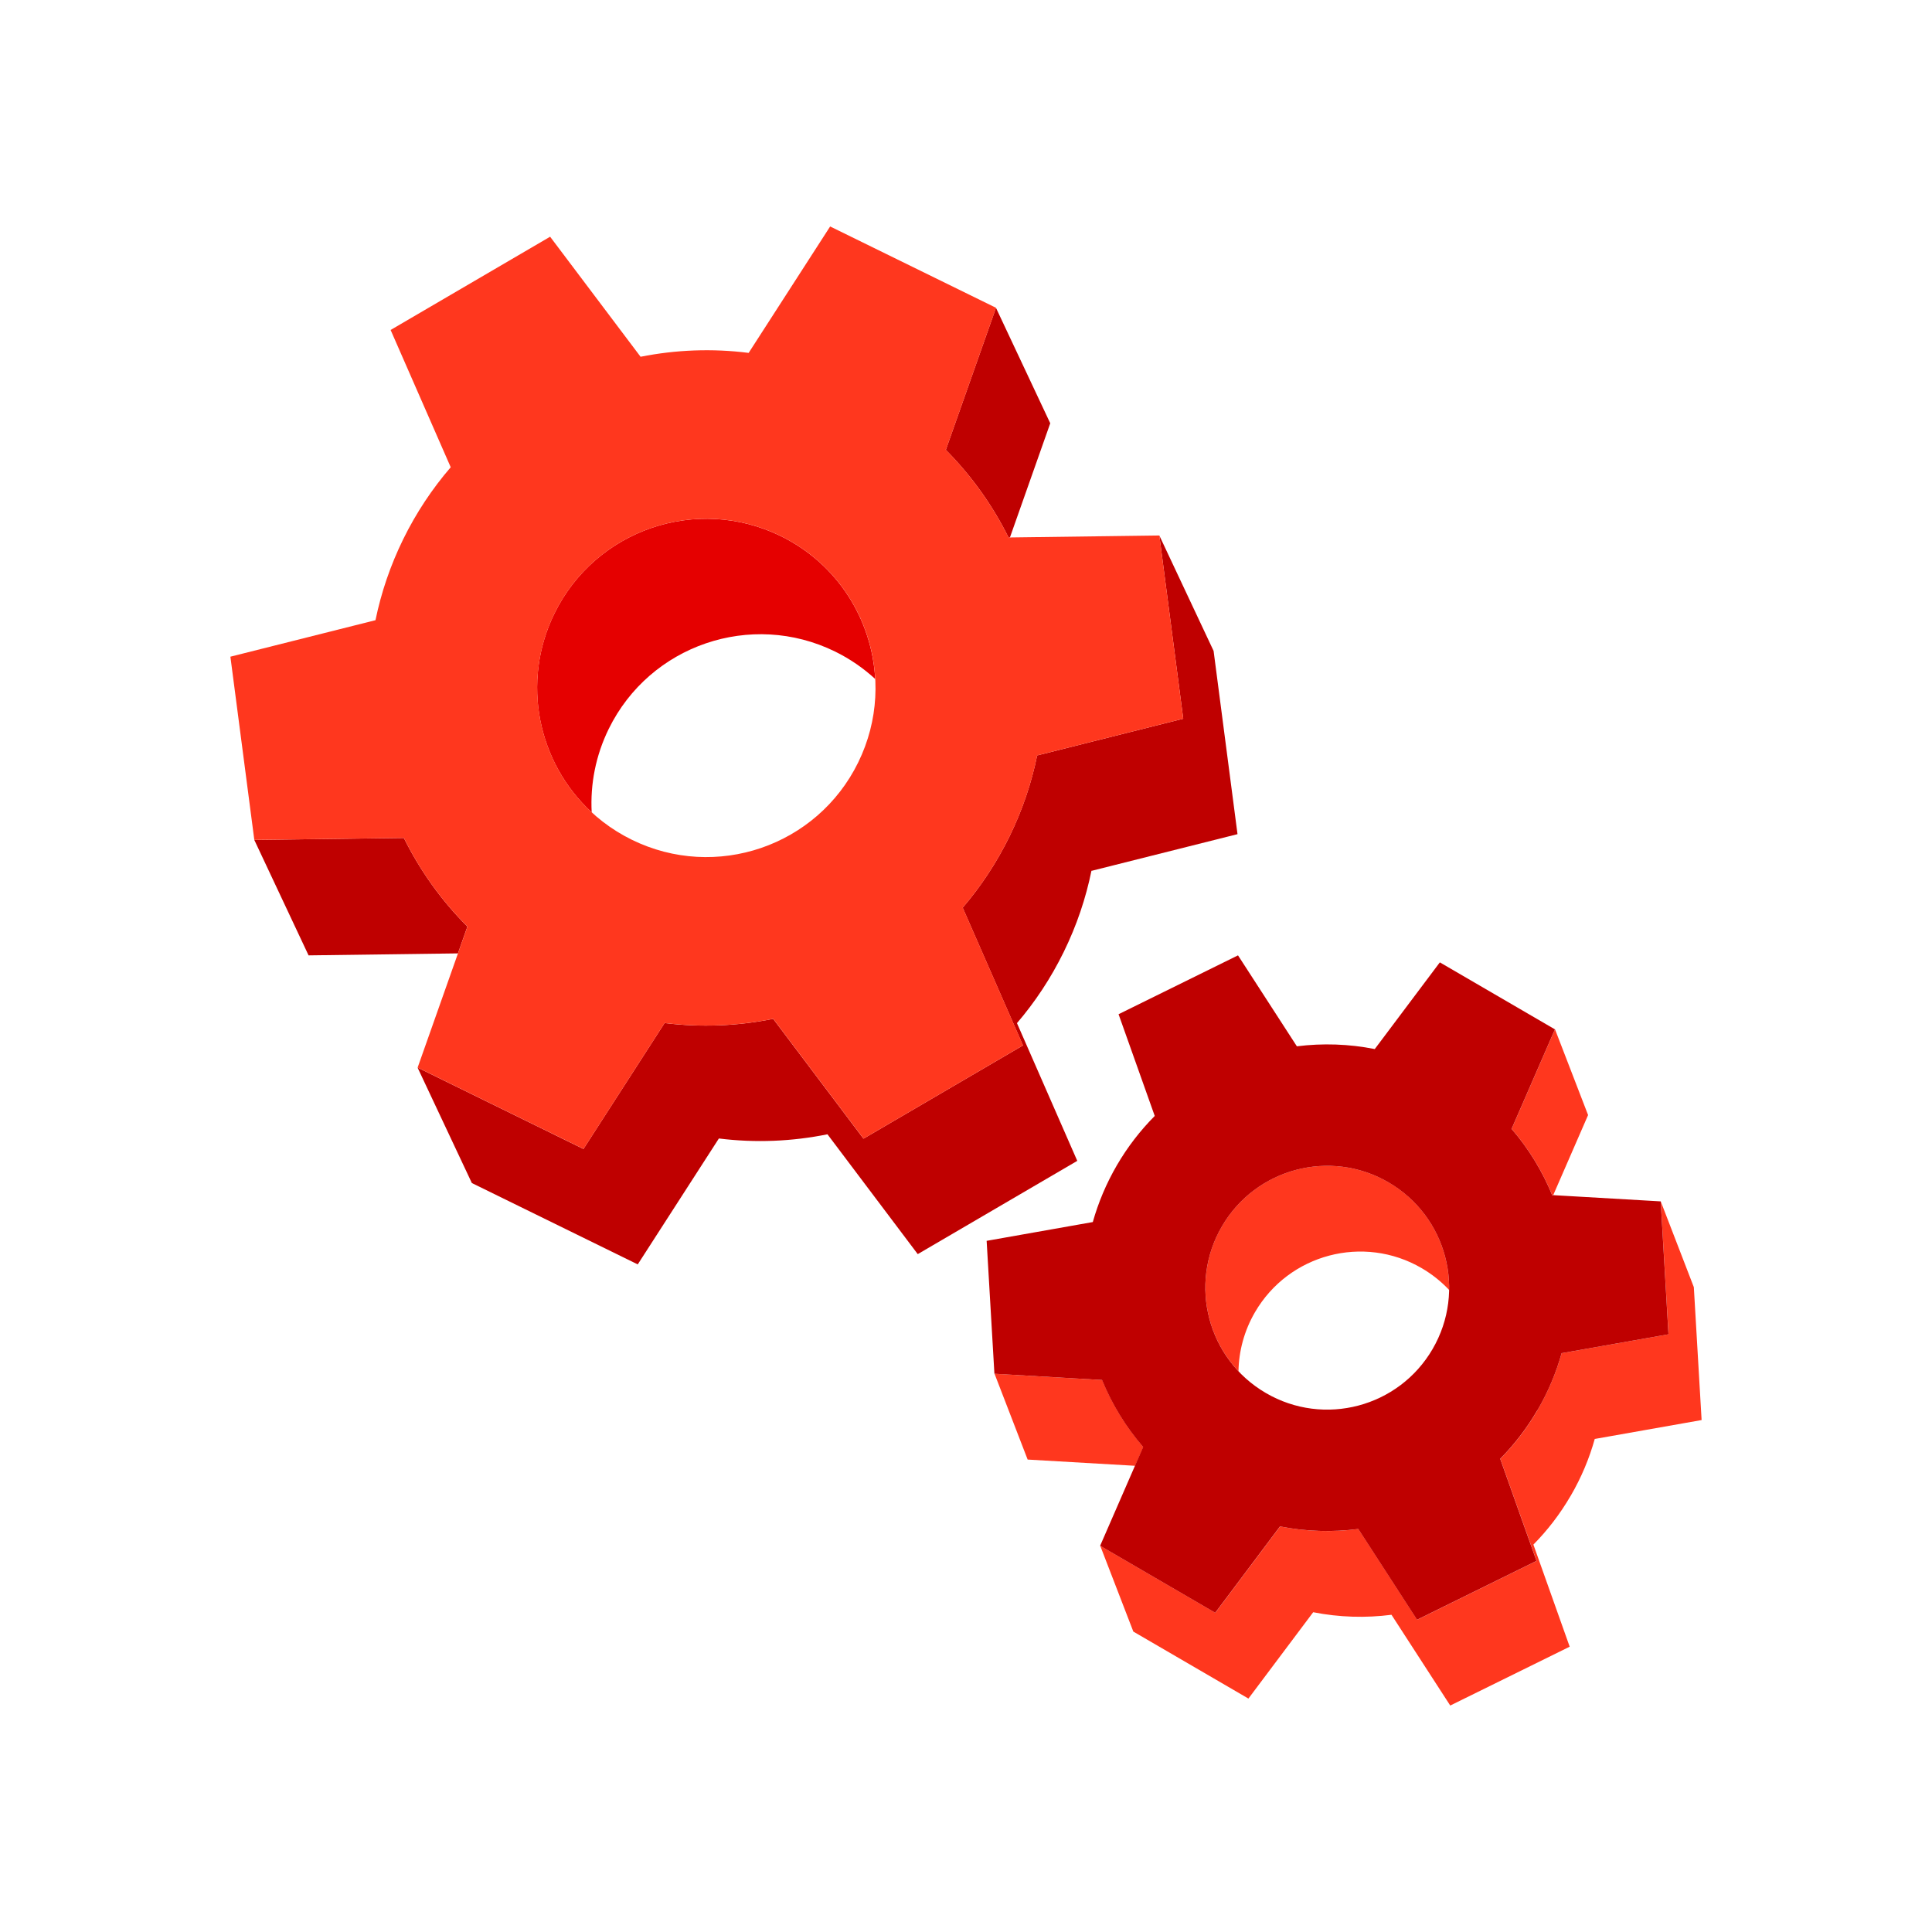
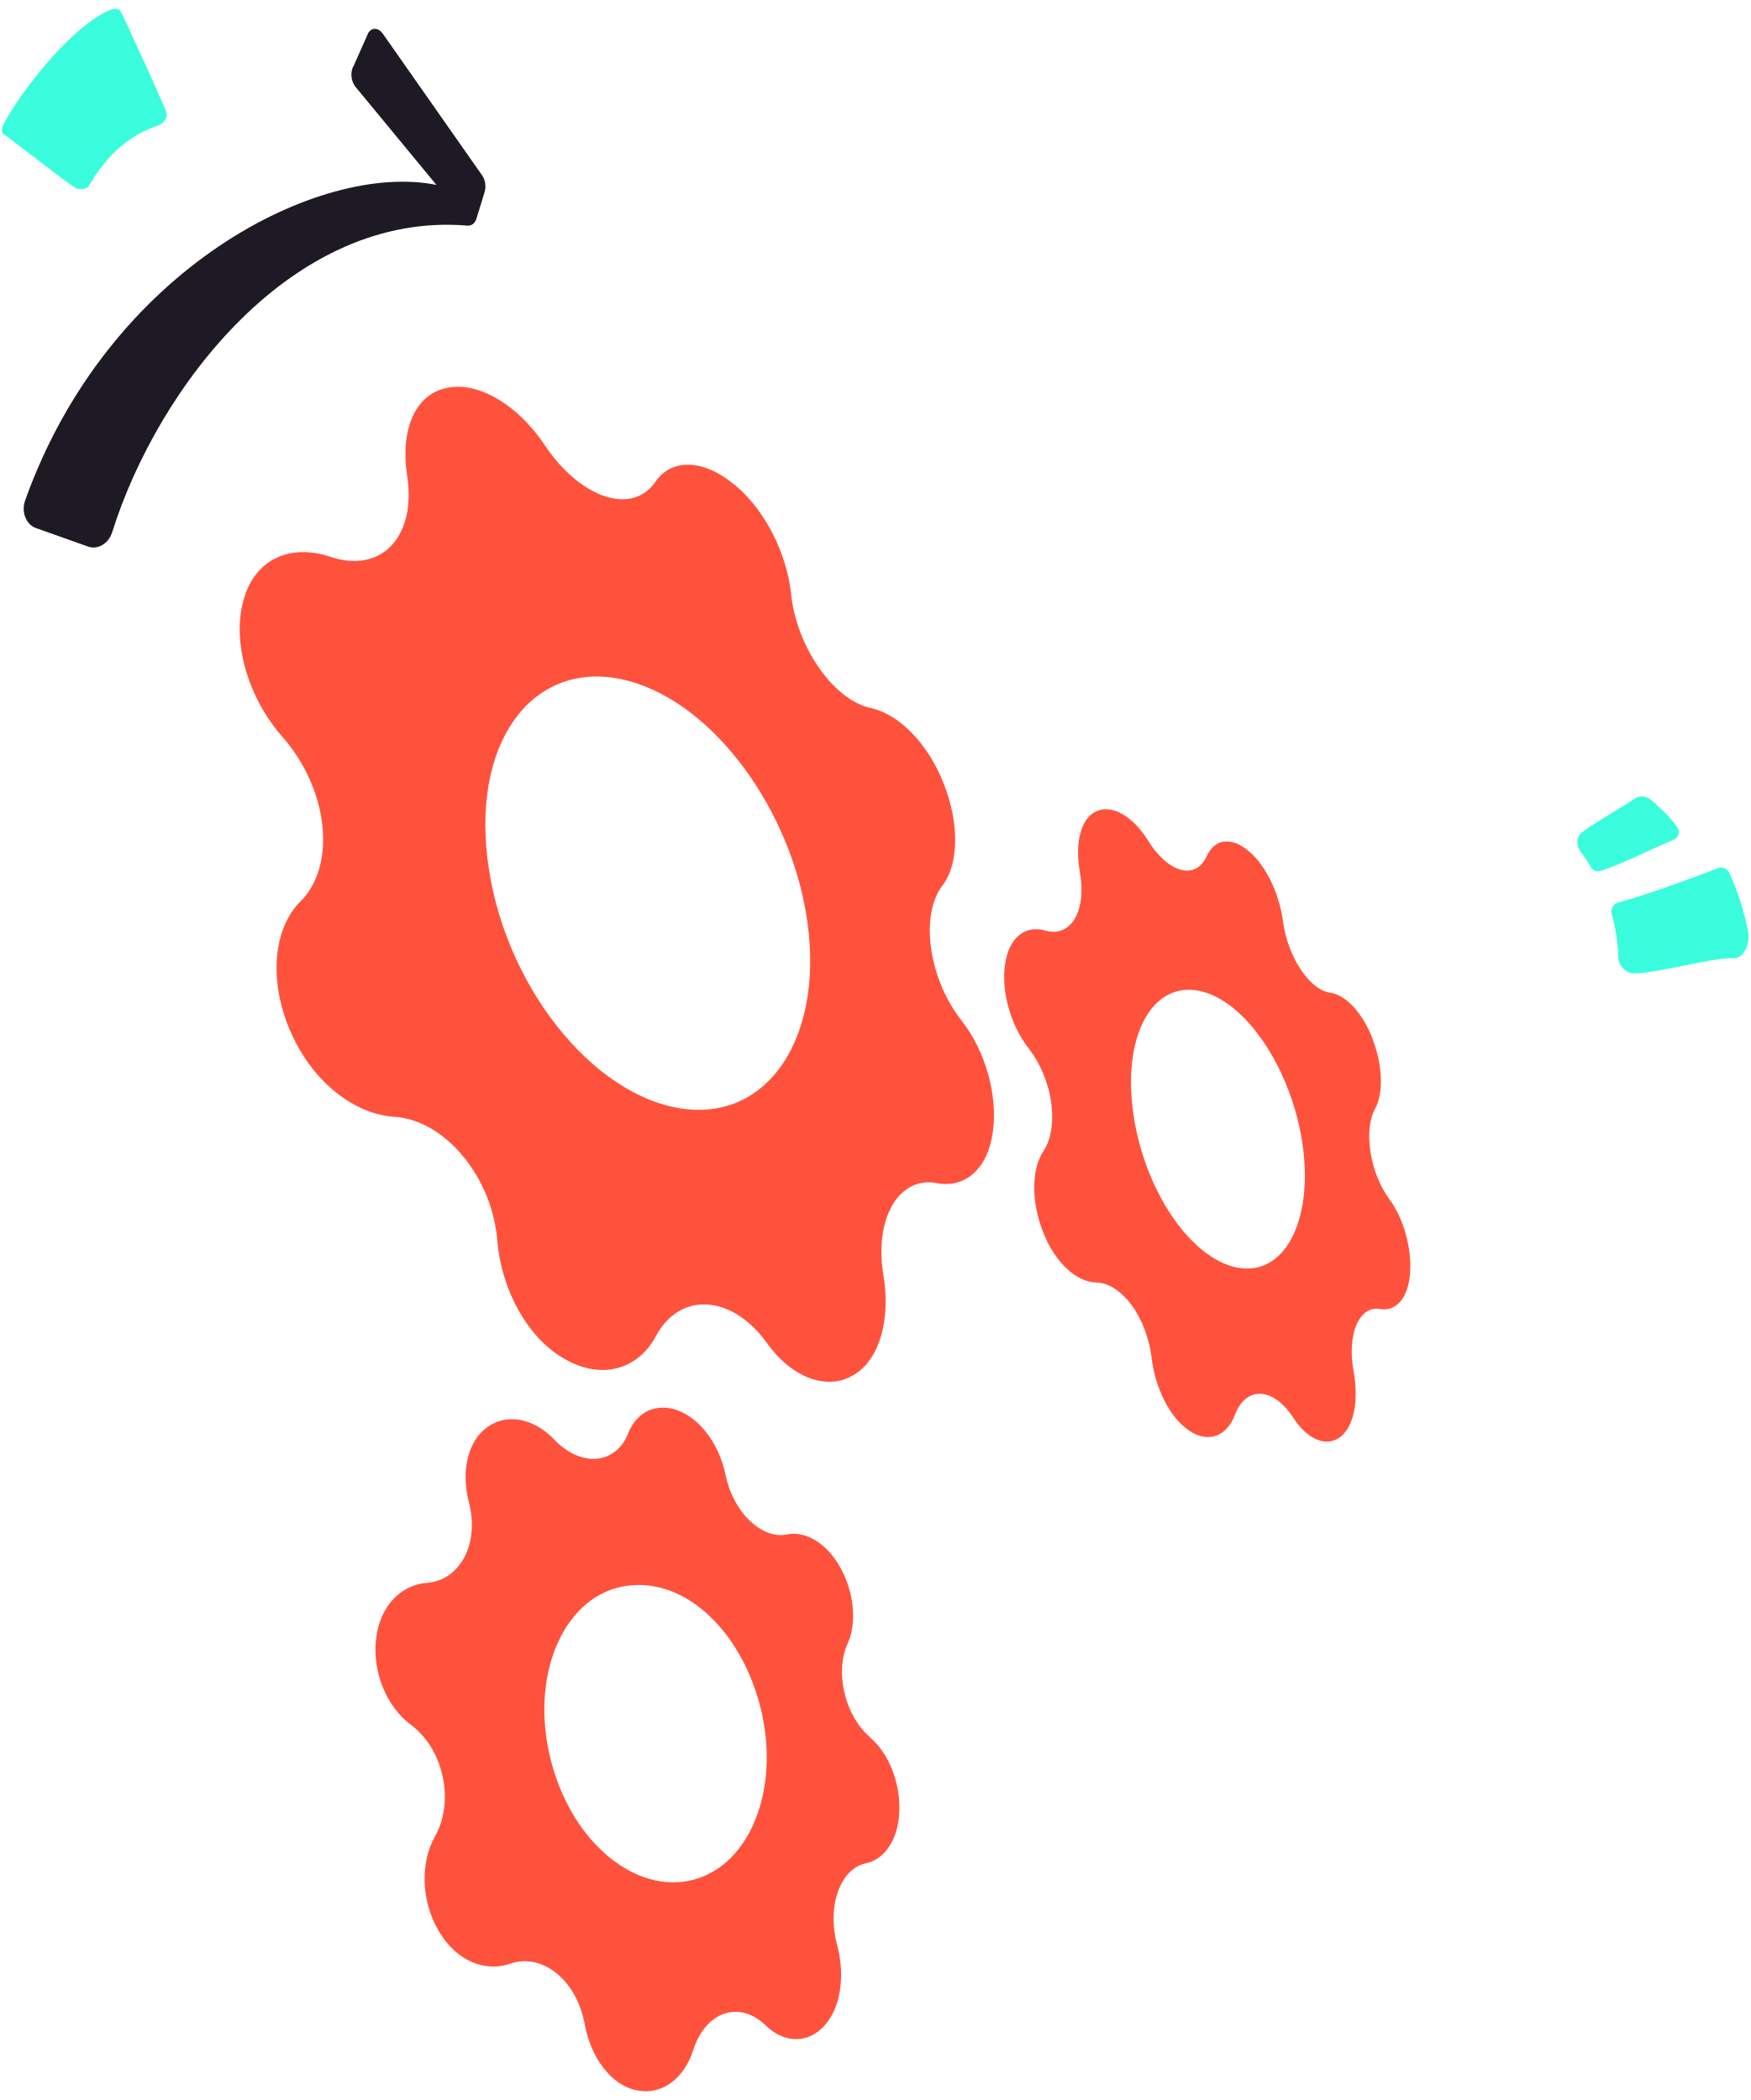
- <svg xmlns="http://www.w3.org/2000/svg" width="120" height="120" viewBox="0 0 120 120" fill="none">
-   <path d="M58.717 27.913C60.345 29.545 61.675 31.419 62.673 33.447L62.665 33.385H62.728L65.233 26.29L61.862 19.12L58.751 27.93L58.715 27.913H58.717Z" fill="#BF0000" />
-   <path d="M37.809 45.274C40.363 40.066 46.657 37.913 51.867 40.468C52.799 40.925 53.632 41.505 54.36 42.173C54.161 38.498 52.036 35.033 48.495 33.297C43.285 30.743 36.992 32.894 34.437 38.104C32.34 42.38 33.417 47.385 36.751 50.455C36.658 48.721 36.992 46.942 37.809 45.274Z" fill="#E50000" />
-   <path d="M29.032 57.553C27.408 55.929 26.084 54.063 25.084 52.047L15.795 52.17L19.166 59.34L28.444 59.217L29.03 57.553H29.032Z" fill="#BF0000" />
-   <path d="M66.068 59.132C66.877 57.484 67.448 55.781 67.797 54.061L67.801 54.089L76.864 51.811L75.379 40.43L72.008 33.26L73.493 44.64L64.43 46.919L64.426 46.891C64.076 48.61 63.506 50.314 62.697 51.962C61.899 53.588 60.919 55.063 59.794 56.379L63.539 64.933L53.632 70.725L48.024 63.283C45.825 63.728 43.549 63.825 41.279 63.543L36.24 71.364L25.936 66.31L29.308 73.481L39.611 78.534L44.651 70.713C46.921 70.996 49.199 70.898 51.395 70.453L57.003 77.896L66.911 72.103L63.166 63.549C64.291 62.235 65.271 60.758 66.068 59.132Z" fill="#BF0000" />
-   <path d="M62.7 51.962C63.509 50.313 64.079 48.61 64.429 46.89L64.433 46.918L73.494 44.64L72.009 33.26L62.666 33.383L62.674 33.444C61.674 31.417 60.346 29.542 58.718 27.91L58.754 27.928L61.865 19.118L51.562 14.066L46.5 21.919C44.242 21.632 41.976 21.724 39.787 22.159L34.169 14.703L24.262 20.495L27.995 29.021C26.85 30.351 25.852 31.846 25.043 33.494C24.242 35.128 23.672 36.818 23.322 38.521L14.31 40.788L15.796 52.168L25.085 52.045C26.083 54.063 27.409 55.927 29.033 57.551L25.94 66.308L36.243 71.361L41.282 63.541C43.552 63.823 45.831 63.726 48.027 63.281L53.635 70.723L63.543 64.93L59.797 56.377C60.922 55.063 61.903 53.586 62.7 51.959V51.962ZM39.247 52.16C34.038 49.606 31.886 43.312 34.44 38.102C36.994 32.894 43.288 30.741 48.498 33.295C53.706 35.85 55.859 42.143 53.305 47.354C50.751 52.564 44.457 54.715 39.247 52.16Z" fill="#FF371E" />
-   <path d="M93.87 70.093C94.957 71.35 95.816 72.765 96.43 74.274V74.228L96.474 74.23L98.639 69.258L96.584 63.931L93.896 70.105L93.872 70.091L93.87 70.093Z" fill="#FF371E" />
-   <path d="M77.951 81.5C80.054 77.886 84.69 76.661 88.302 78.766C88.95 79.144 89.518 79.601 90.007 80.12C90.053 77.466 88.703 74.868 86.246 73.439C82.632 71.336 77.999 72.56 75.895 76.172C74.168 79.138 74.685 82.792 76.925 85.169C76.947 83.919 77.277 82.657 77.951 81.5Z" fill="#FF371E" />
-   <path d="M71.011 89.876C69.928 88.626 69.071 87.217 68.457 85.716L61.773 85.328L63.829 90.656L70.504 91.043L71.011 89.878V89.876Z" fill="#FF371E" />
-   <path d="M97.556 92.912C98.222 91.769 98.721 90.572 99.059 89.355V89.375L105.69 88.202L105.207 79.947L103.152 74.619L103.635 82.875L97.003 84.048V84.028C96.663 85.246 96.164 86.441 95.498 87.584C94.842 88.711 94.063 89.723 93.186 90.61L95.441 96.951L88.022 100.607L84.372 94.969C82.77 95.178 81.128 95.13 79.51 94.81L75.486 100.173L68.338 96.013L70.393 101.34L77.542 105.501L81.565 100.138C83.183 100.458 84.825 100.503 86.428 100.297L90.077 105.934L97.496 102.279L95.242 95.937C96.119 95.051 96.898 94.039 97.554 92.912H97.556Z" fill="#FF371E" />
-   <path d="M95.498 87.585C96.164 86.442 96.663 85.245 97.001 84.028V84.048L103.632 82.876L103.149 74.62L96.426 74.23V74.276C95.814 72.767 94.955 71.352 93.868 70.095L93.891 70.109L96.579 63.935L89.431 59.774L85.389 65.159C83.781 64.839 82.147 64.788 80.551 64.988L76.895 59.339L69.476 62.995L71.723 69.314C70.83 70.211 70.037 71.234 69.371 72.377C68.711 73.513 68.216 74.695 67.876 75.904L61.282 77.071L61.765 85.326L68.449 85.714C69.063 87.215 69.92 88.624 71.003 89.875L68.331 96.011L75.48 100.172L79.503 94.809C81.121 95.129 82.763 95.174 84.366 94.968L88.015 100.605L95.434 96.95L93.18 90.608C94.056 89.722 94.836 88.71 95.492 87.583L95.498 87.585ZM78.629 86.525C75.014 84.422 73.79 79.786 75.895 76.174C77.998 72.56 82.634 71.336 86.246 73.441C89.86 75.544 91.085 80.18 88.98 83.792C86.876 87.406 82.24 88.63 78.629 86.525Z" fill="#BF0000" />
+ <svg xmlns="http://www.w3.org/2000/svg" width="100" height="120" viewBox="0 0 100 120" fill="none">
+   <path d="M21.858 1.908L27.544 10.023C27.722 10.269 27.779 10.658 27.687 10.968L27.224 12.479C27.132 12.789 26.92 12.915 26.685 12.892C16.738 12.062 9.03 22.072 6.407 30.416C6.201 31.063 5.588 31.429 5.038 31.235L2.054 30.175C1.487 29.975 1.201 29.253 1.436 28.595C6.189 15.286 18.318 9.221 24.933 10.567L20.288 4.937C20.037 4.605 20.002 4.067 20.214 3.74L21.039 1.879C21.245 1.559 21.611 1.576 21.858 1.908Z" fill="#1E1A25" />
+   <path d="M91.454 49.763C92.898 49.276 94.215 48.566 95.618 47.982C95.904 47.862 95.996 47.501 95.813 47.255C95.389 46.682 94.959 46.264 94.375 45.749C94.02 45.434 93.619 45.462 93.344 45.663C92.789 46.063 90.659 47.266 90.303 47.633C90.046 47.907 90.052 48.337 90.281 48.641C90.504 48.933 90.71 49.242 90.893 49.557C91.002 49.752 91.237 49.837 91.449 49.763" fill="#39FDDC" />
+   <path d="M92.434 51.583C92.159 51.663 91.993 51.938 92.073 52.213C92.296 53.009 92.428 53.839 92.451 54.675C92.462 55.156 92.817 55.58 93.293 55.62C94.387 55.683 97.914 54.687 99.008 54.755C99.558 54.801 100.022 54.017 99.856 53.186C99.627 52.018 99.266 50.907 98.79 49.876C98.676 49.63 98.384 49.515 98.132 49.613C96.248 50.334 94.364 51.033 92.428 51.583" fill="#39FDDC" />
+   <path d="M0.336 7.754C0.393 7.771 4.178 10.732 4.384 10.772C4.694 10.84 4.98 10.789 5.1 10.583C5.942 9.168 7.105 7.811 9.017 7.175C9.355 7.061 9.59 6.74 9.516 6.465C9.39 6.007 7.013 0.859 6.916 0.687C6.75 0.4 6.446 0.458 5.896 0.761C3.754 1.924 1.183 5.28 0.232 7.043C0.049 7.387 0.066 7.673 0.336 7.759" fill="#39FDDC" />
+   <path d="M54.928 58.306C54.069 57.23 53.41 55.746 53.193 54.2C52.975 52.654 53.244 51.377 53.84 50.604C54.785 49.378 54.802 47.03 53.926 44.814C53.914 44.78 53.897 44.745 53.886 44.711C52.992 42.46 51.337 40.8 49.751 40.462C48.783 40.255 47.712 39.477 46.807 38.188C45.903 36.9 45.336 35.359 45.198 33.973C44.964 31.677 43.738 29.186 42.026 27.754C41.997 27.731 41.974 27.708 41.946 27.691C40.227 26.254 38.383 26.156 37.433 27.542C36.831 28.413 35.818 28.768 34.569 28.361C33.321 27.954 32.061 26.855 31.128 25.446C29.61 23.161 27.388 21.832 25.63 22.148C25.601 22.148 25.578 22.159 25.55 22.165C23.734 22.503 22.852 24.547 23.259 27.181C23.505 28.768 23.236 30.228 22.383 31.15C21.524 32.083 20.235 32.278 18.884 31.82C16.587 31.047 14.554 31.952 13.919 34.271C13.907 34.305 13.901 34.34 13.89 34.374C13.266 36.705 14.159 39.86 16.129 42.1C17.343 43.474 18.208 45.284 18.414 47.145C18.62 49.006 18.128 50.558 17.166 51.509C15.591 53.066 15.362 56.073 16.564 58.868C16.582 58.908 16.599 58.953 16.622 58.994C17.841 61.8 20.235 63.672 22.52 63.816C23.872 63.901 25.298 64.669 26.46 66.078C27.623 67.486 28.276 69.227 28.413 70.905C28.642 73.706 30.137 76.443 32.221 77.634C32.25 77.651 32.284 77.669 32.313 77.686C34.335 78.831 36.431 78.299 37.473 76.346C38.114 75.149 39.174 74.45 40.445 74.547C41.716 74.645 42.913 75.487 43.818 76.752C45.261 78.762 47.266 79.467 48.743 78.585C48.766 78.573 48.789 78.556 48.806 78.545C50.267 77.663 50.885 75.361 50.467 72.864C50.215 71.369 50.375 69.897 50.988 68.849C51.595 67.819 52.529 67.418 53.514 67.607C55.129 67.916 56.428 66.799 56.715 64.709C56.715 64.68 56.721 64.646 56.726 64.617C57.001 62.573 56.291 60.024 54.917 58.306H54.928ZM39.025 63.357C33.831 62.653 28.699 56.199 27.846 49.058C27.004 42.002 30.738 37.524 35.909 38.91C40.806 40.215 45.278 46.366 46.138 52.769C47.008 59.24 43.933 64.022 39.025 63.357Z" fill="#FF523D" />
+   <path d="M79.376 68.528C78.867 67.841 78.454 66.873 78.294 65.837C78.134 64.8 78.243 63.924 78.552 63.369C79.044 62.481 78.987 60.877 78.431 59.417C78.431 59.394 78.414 59.371 78.409 59.349C77.842 57.871 76.874 56.846 75.986 56.726C75.448 56.651 74.835 56.199 74.302 55.391C73.77 54.584 73.415 53.582 73.295 52.648C73.094 51.108 72.35 49.51 71.388 48.679C71.37 48.668 71.359 48.657 71.342 48.639C70.374 47.815 69.395 47.906 68.942 48.92C68.656 49.556 68.14 49.876 67.476 49.705C66.812 49.533 66.13 48.908 65.598 48.05C64.745 46.664 63.565 45.976 62.688 46.337C62.677 46.337 62.66 46.349 62.648 46.354C61.755 46.732 61.389 48.153 61.692 49.836C61.875 50.85 61.789 51.824 61.406 52.488C61.016 53.152 60.392 53.375 59.716 53.175C58.577 52.849 57.638 53.57 57.42 55.088C57.42 55.111 57.42 55.134 57.408 55.157C57.202 56.674 57.746 58.61 58.766 59.91C59.396 60.711 59.882 61.811 60.048 62.974C60.215 64.136 60.037 65.138 59.608 65.78C58.915 66.822 58.915 68.706 59.59 70.401C59.602 70.424 59.613 70.453 59.619 70.476C60.3 72.177 61.52 73.27 62.637 73.287C63.301 73.299 64.029 73.74 64.653 74.587C65.271 75.435 65.661 76.523 65.787 77.571C65.993 79.323 66.835 81.013 67.917 81.734C67.934 81.746 67.951 81.757 67.963 81.769C69.022 82.468 70.076 82.095 70.551 80.847C70.844 80.074 71.37 79.61 72.035 79.644C72.693 79.679 73.358 80.205 73.873 81.001C74.698 82.278 75.786 82.708 76.559 82.118C76.57 82.107 76.582 82.101 76.593 82.09C77.361 81.494 77.63 79.976 77.326 78.35C77.149 77.371 77.189 76.397 77.498 75.693C77.802 74.994 78.3 74.702 78.85 74.799C79.754 74.96 80.447 74.169 80.556 72.761V72.698C80.653 71.312 80.184 69.622 79.371 68.523L79.376 68.528ZM70.947 72.474C68.243 72.194 65.432 68.254 64.756 63.718C64.086 59.217 65.815 56.061 68.524 56.623C71.141 57.167 73.724 60.998 74.388 65.224C75.053 69.485 73.552 72.743 70.947 72.474Z" fill="#FF523D" />
+   <path d="M49.712 99.275C49.06 98.731 48.51 97.838 48.252 96.767C47.994 95.696 48.075 94.677 48.418 93.938C48.956 92.758 48.796 91.023 48.046 89.649C48.035 89.626 48.023 89.609 48.011 89.586C47.25 88.194 46.024 87.461 44.948 87.684C44.295 87.822 43.528 87.564 42.829 86.894C42.13 86.224 41.649 85.256 41.449 84.283C41.122 82.668 40.126 81.207 38.9 80.669C38.883 80.663 38.866 80.652 38.843 80.646C37.612 80.114 36.403 80.6 35.888 81.9C35.567 82.719 34.937 83.275 34.101 83.355C33.265 83.435 32.372 83.006 31.662 82.261C30.516 81.053 28.993 80.755 27.899 81.511C27.882 81.522 27.865 81.534 27.848 81.545C26.725 82.33 26.324 84.071 26.788 85.846C27.069 86.917 27.011 88.051 26.542 88.956C26.072 89.872 25.282 90.382 24.394 90.45C22.9 90.559 21.703 91.785 21.491 93.617C21.491 93.646 21.485 93.674 21.479 93.697C21.273 95.53 22.075 97.517 23.472 98.559C24.337 99.201 25.013 100.243 25.288 101.509C25.563 102.774 25.374 104.011 24.847 104.945C23.988 106.468 24.079 108.656 25.041 110.305C25.059 110.328 25.07 110.357 25.087 110.38C26.061 112.035 27.699 112.716 29.142 112.212C29.995 111.914 30.957 112.075 31.799 112.762C32.641 113.449 33.191 114.514 33.403 115.665C33.758 117.59 34.914 119.136 36.335 119.439C36.358 119.439 36.375 119.451 36.398 119.451C37.778 119.737 39.078 118.804 39.605 117.143C39.931 116.118 40.561 115.339 41.391 115.064C42.222 114.789 43.064 115.081 43.745 115.74C44.833 116.799 46.196 116.771 47.107 115.74C47.118 115.723 47.135 115.711 47.147 115.694C48.046 114.663 48.281 112.831 47.823 111.141C47.548 110.128 47.542 109.017 47.874 108.089C48.2 107.167 48.79 106.617 49.455 106.48C50.554 106.256 51.339 105.071 51.379 103.462V103.393C51.413 101.812 50.749 100.152 49.707 99.287V99.275H49.712ZM39.639 107.407C36.243 108.324 32.475 105.111 31.387 100.243C30.31 95.421 32.349 91.126 35.779 90.622C39.209 90.118 42.445 93.325 43.487 97.746C44.541 102.207 42.886 106.531 39.639 107.407Z" fill="#FF523D" />
</svg>
